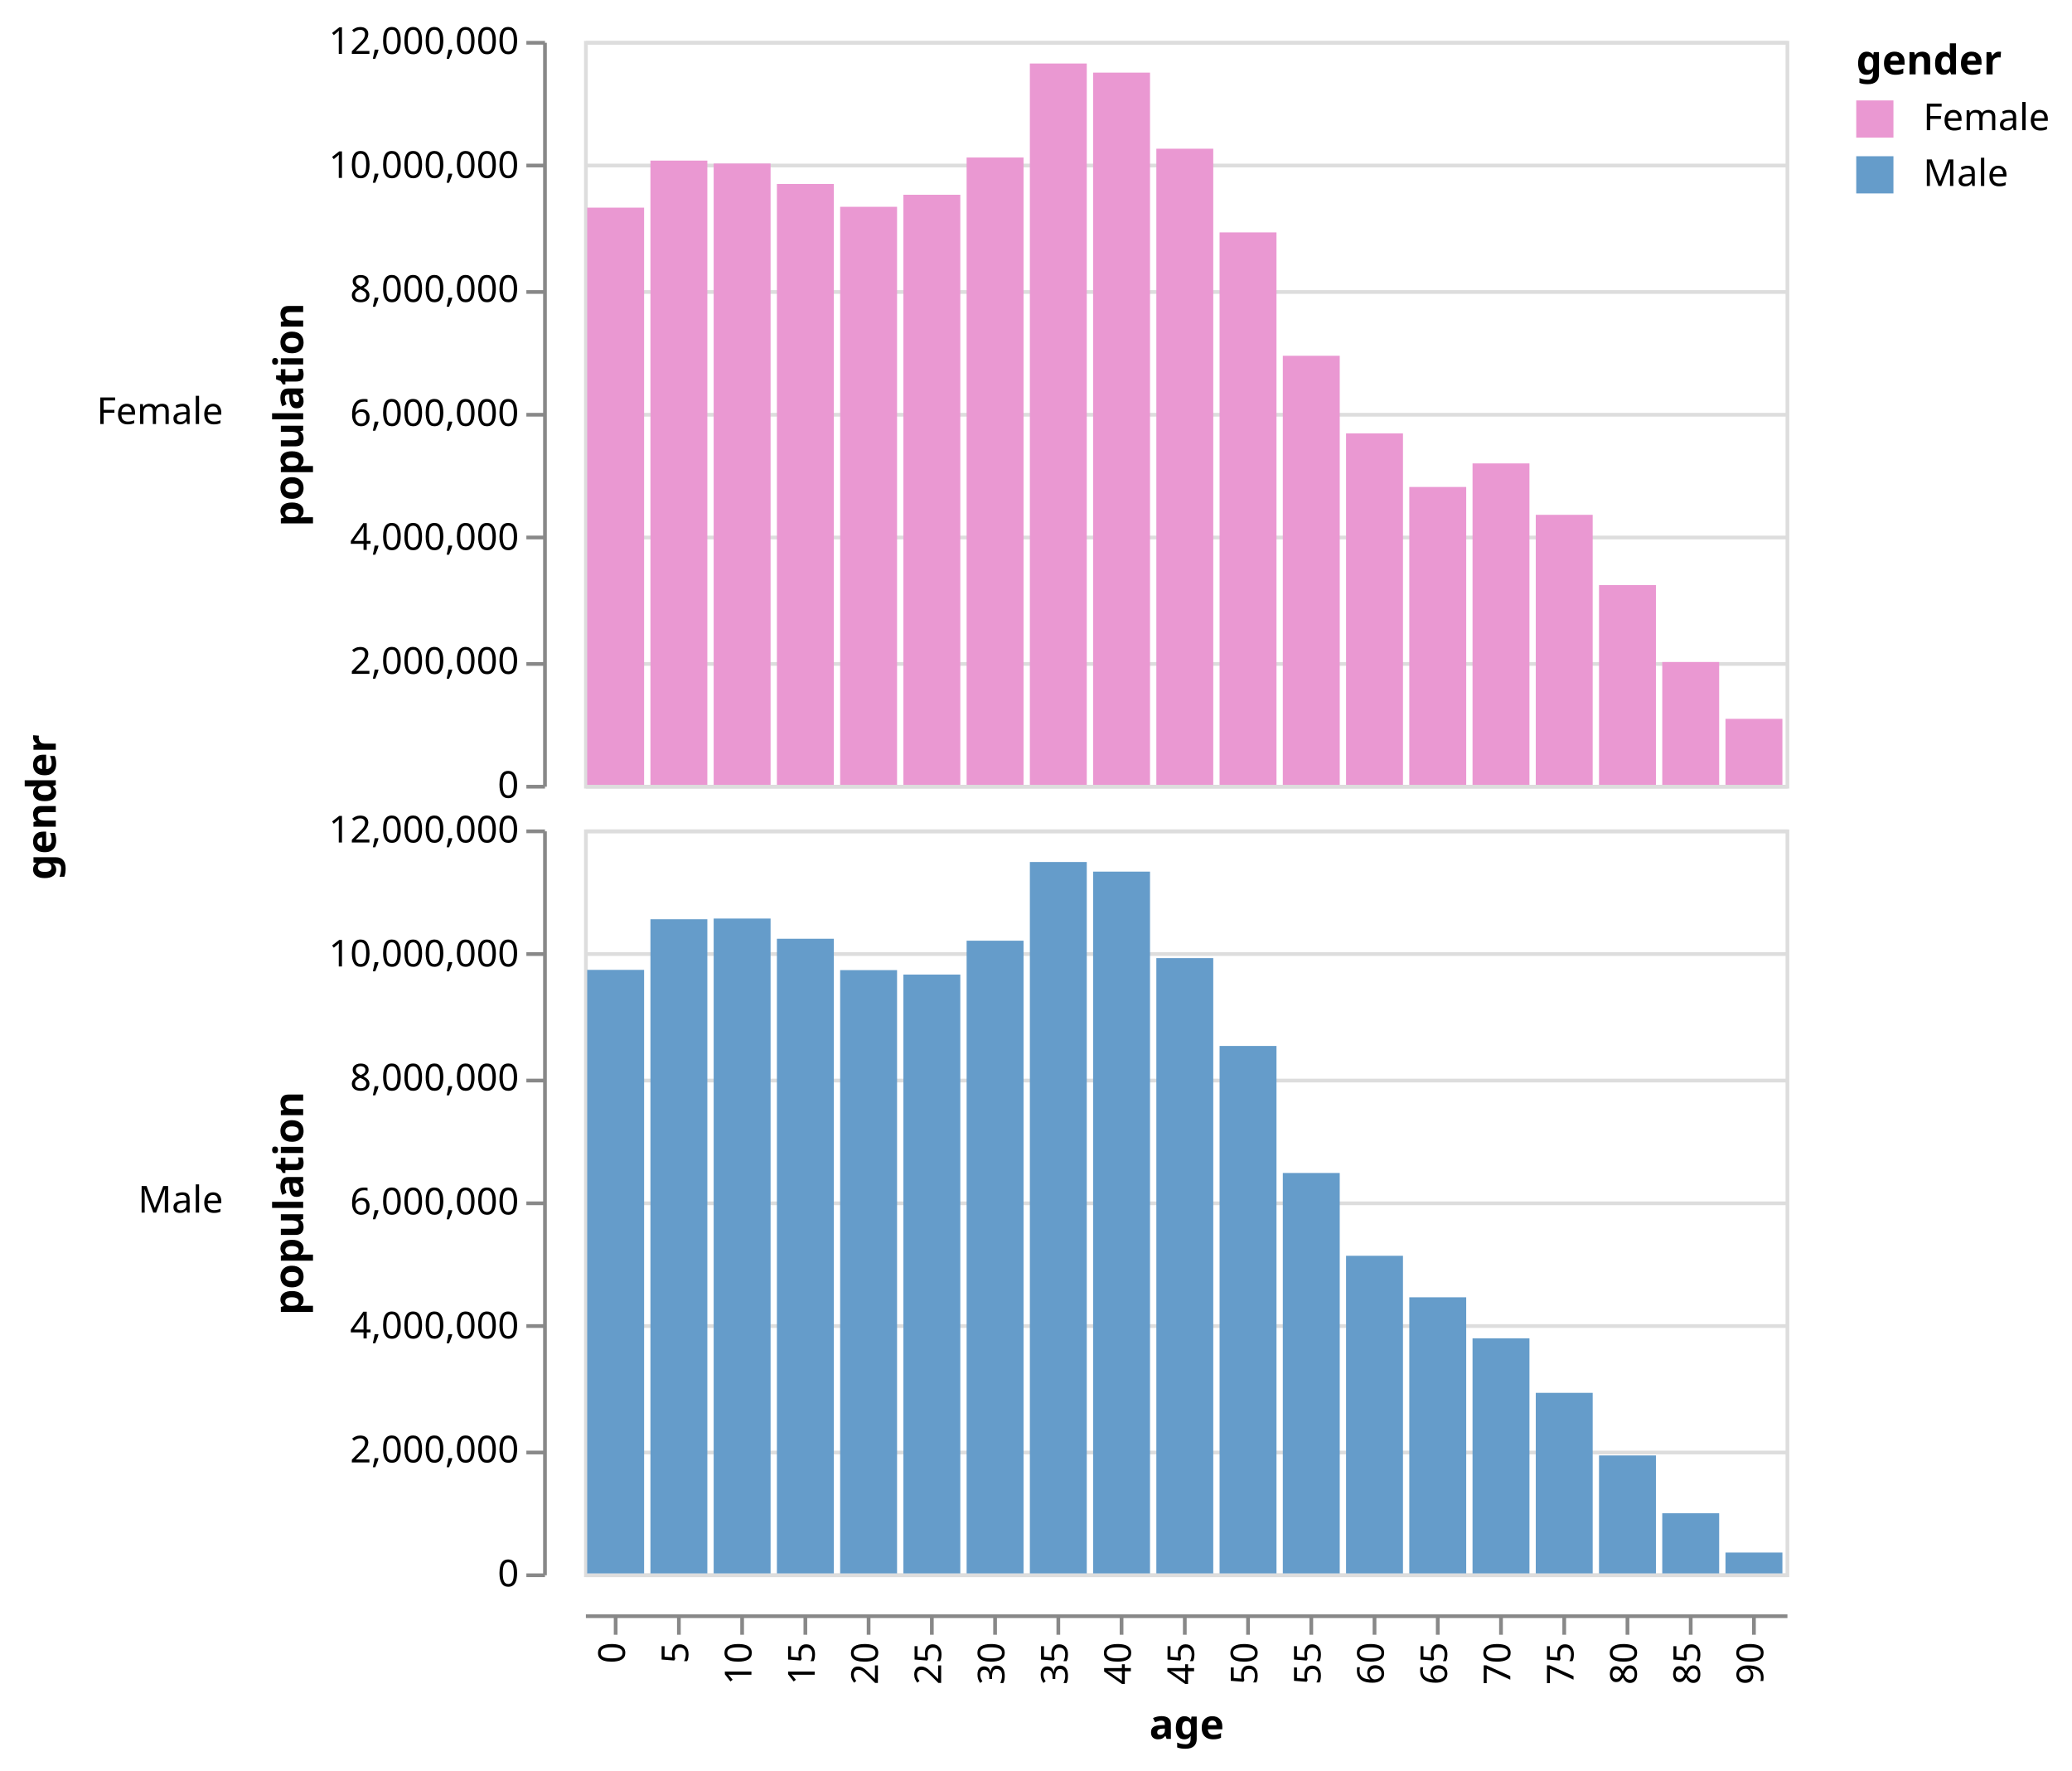
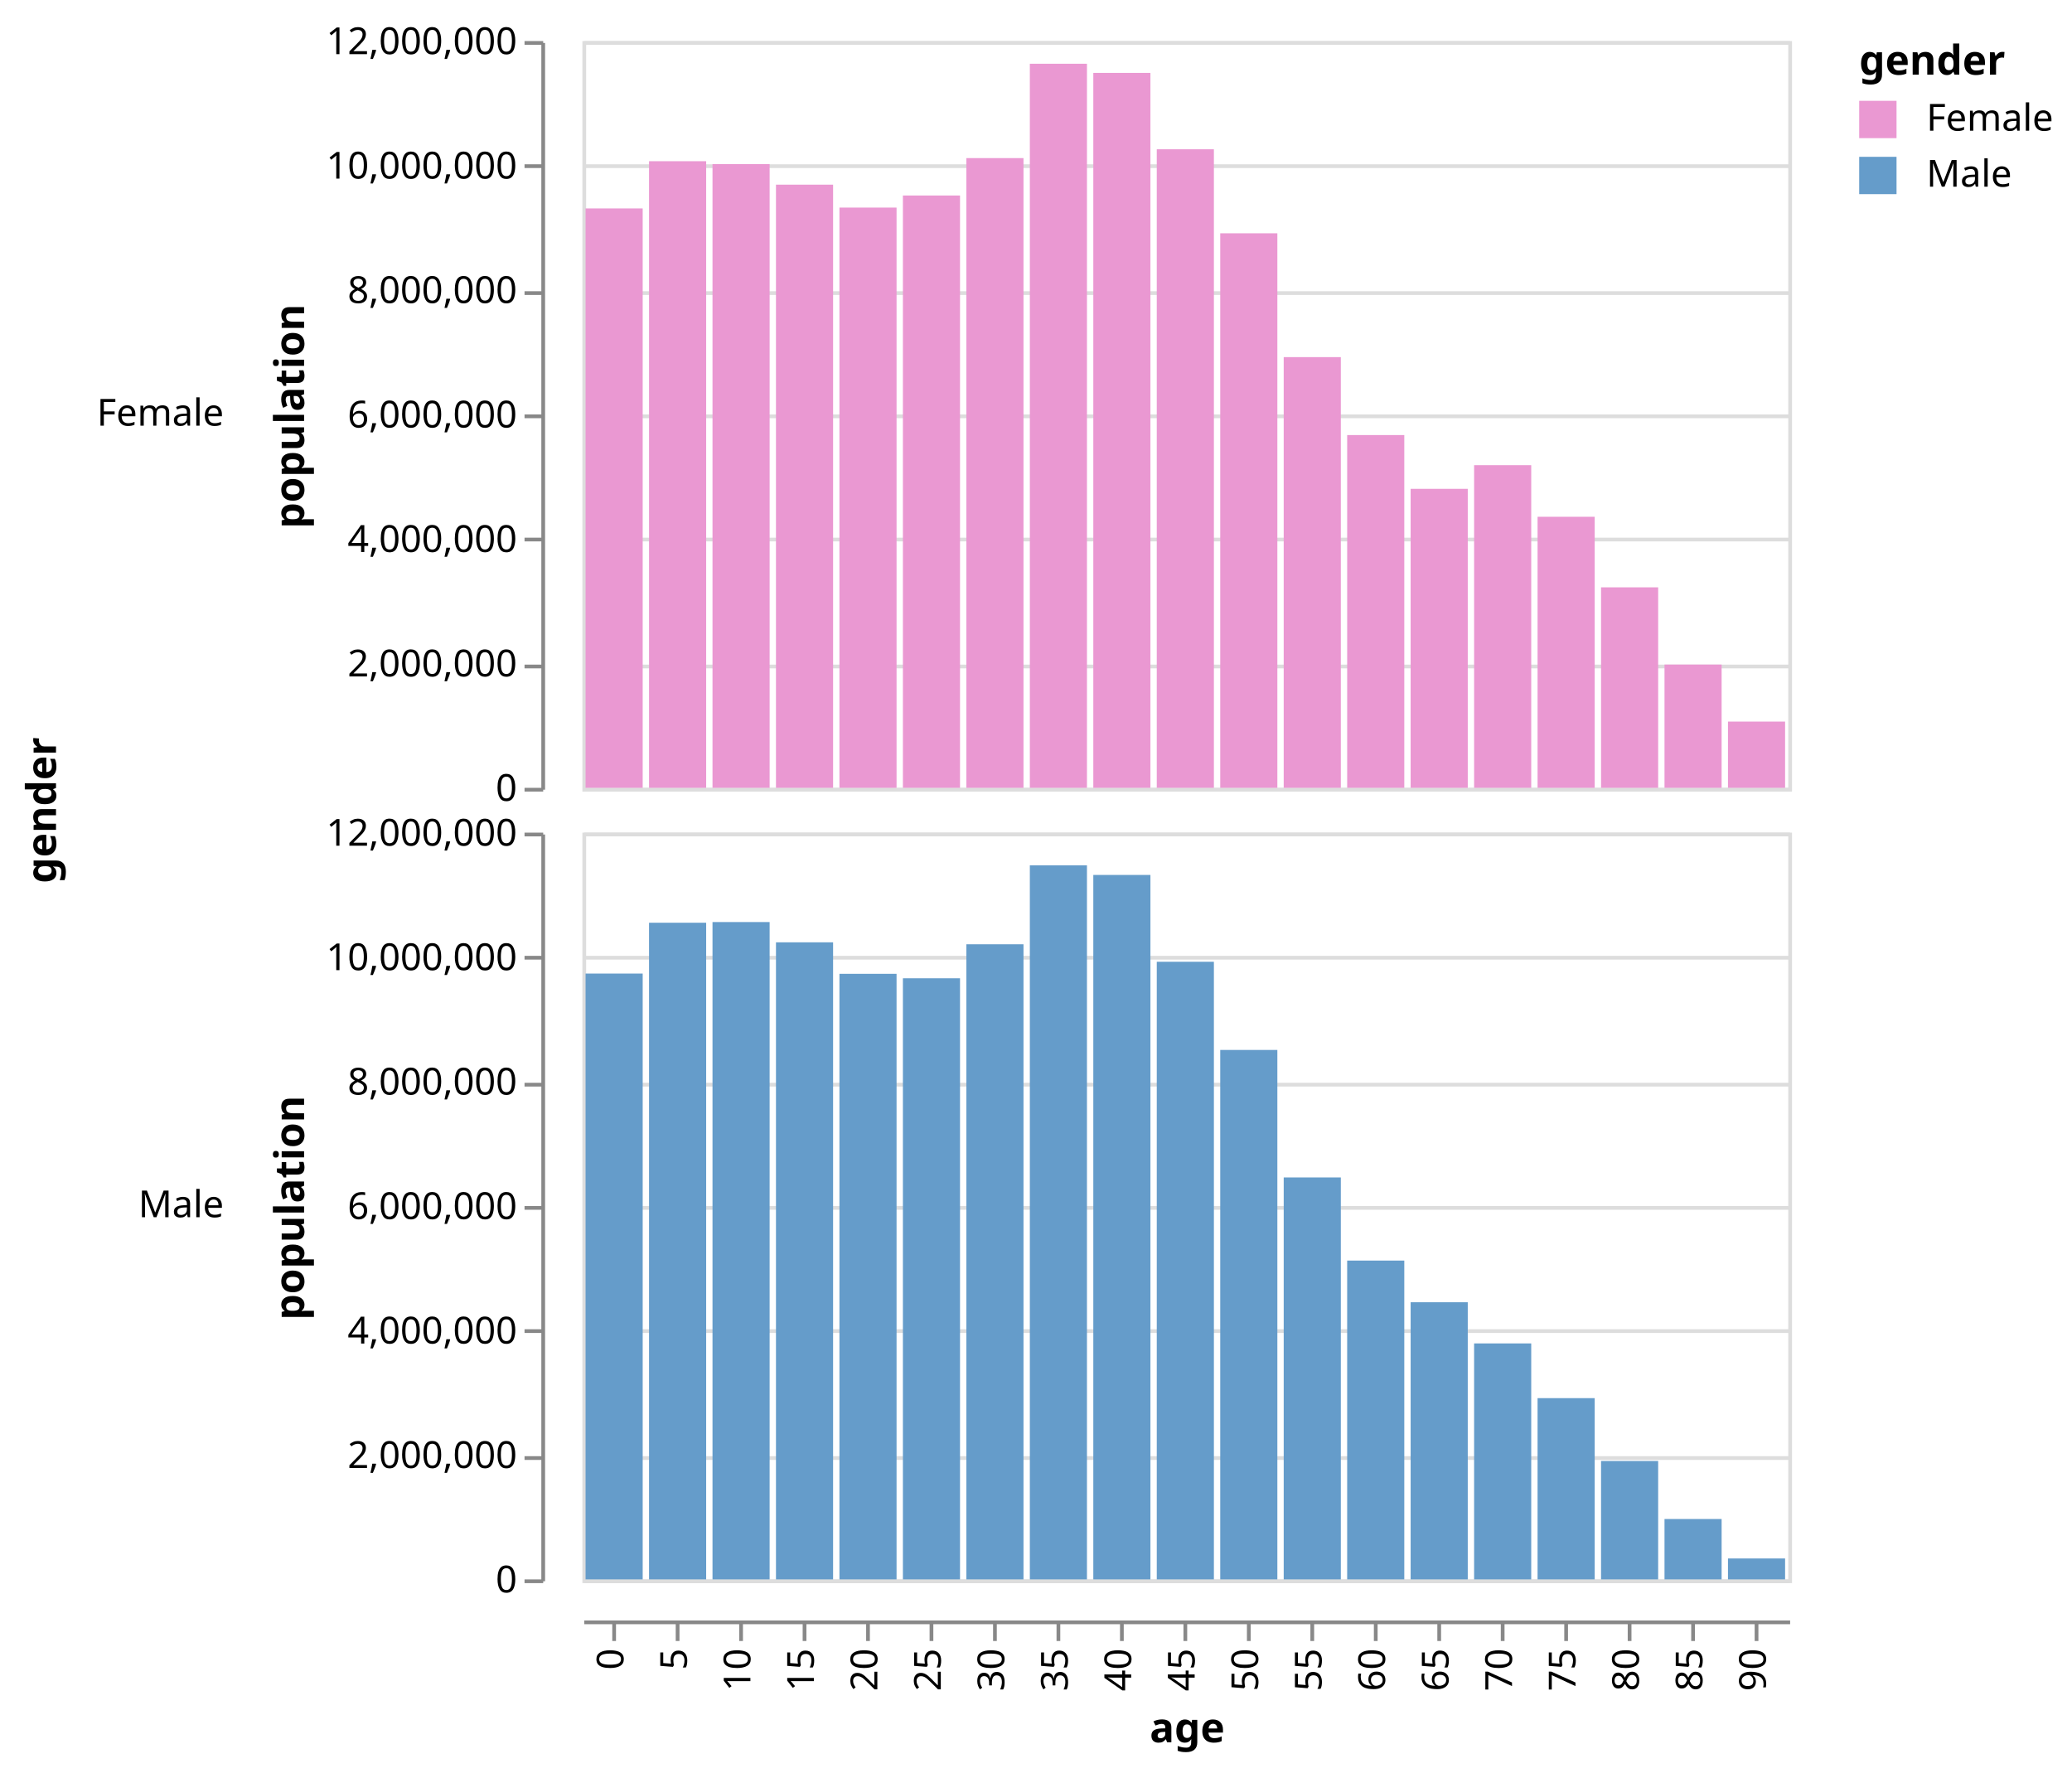
- <svg xmlns="http://www.w3.org/2000/svg" class="marks" width="557" height="476" viewBox="0 0 557 476" version="1.1">
-   <g transform="translate(157,11)">
+ <svg xmlns="http://www.w3.org/2000/svg" class="marks" width="555" height="476" viewBox="0 0 555 476" version="1.1">
+   <g transform="translate(156,11)">
    <g class="mark-group role-frame root">
      <g transform="translate(0,0)">
        <path class="background" d="M0,0h0v0h0Z" style="fill: none;" />
        <g>
          <g class="mark-group role-row-title row_title">
-             <g transform="translate(-142,206)">
+             <g transform="translate(-141,206)">
              <path class="background" d="M0,0h0v0h0Z" style="fill: none;" />
              <g>
                <g class="mark-text role-row-title-text">
                  <text text-anchor="middle" transform="translate(0,0) rotate(270)" style="font: bold 11px sans-serif; fill: #000;">gender</text>
                </g>
              </g>
            </g>
          </g>
          <g class="mark-group role-row-header row_header">
            <g transform="translate(-11,0)">
              <path class="background" d="M0,0h0v200h0Z" style="fill: none;" />
              <g>
                <g class="mark-text role-title" style="pointer-events: none;">
-                   <text text-anchor="end" transform="translate(-86,103)" style="font: normal 10px sans-serif; fill: #000; opacity: 1;">Female</text>
+                   <text text-anchor="end" transform="translate(-85.04883,103)" style="font: normal 10px sans-serif; fill: #000; opacity: 1;">Female</text>
                </g>
                <g class="mark-group role-axis">
                  <g transform="translate(0.5,0.5)">
                    <path class="background" d="M0,0h0v0h0Z" style="pointer-events: none; fill: none;" />
                    <g>
                      <g class="mark-rule role-axis-tick" style="pointer-events: none;">
                        <line transform="translate(0,200)" x2="-5" y2="0" style="fill: none; stroke: #888; stroke-width: 1; opacity: 1;" />
                        <line transform="translate(0,167)" x2="-5" y2="0" style="fill: none; stroke: #888; stroke-width: 1; opacity: 1;" />
                        <line transform="translate(0,133)" x2="-5" y2="0" style="fill: none; stroke: #888; stroke-width: 1; opacity: 1;" />
                        <line transform="translate(0,100)" x2="-5" y2="0" style="fill: none; stroke: #888; stroke-width: 1; opacity: 1;" />
                        <line transform="translate(0,67)" x2="-5" y2="0" style="fill: none; stroke: #888; stroke-width: 1; opacity: 1;" />
                        <line transform="translate(0,33)" x2="-5" y2="0" style="fill: none; stroke: #888; stroke-width: 1; opacity: 1;" />
                        <line transform="translate(0,0)" x2="-5" y2="0" style="fill: none; stroke: #888; stroke-width: 1; opacity: 1;" />
                      </g>
                      <g class="mark-text role-axis-label" style="pointer-events: none;">
                        <text text-anchor="end" transform="translate(-7,203)" style="font: 10px sans-serif; fill: #000; opacity: 1;">0</text>
                        <text text-anchor="end" transform="translate(-7,169.6667)" style="font: 10px sans-serif; fill: #000; opacity: 1;">2,000,000</text>
                        <text text-anchor="end" transform="translate(-7,136.3333)" style="font: 10px sans-serif; fill: #000; opacity: 1;">4,000,000</text>
                        <text text-anchor="end" transform="translate(-7,103)" style="font: 10px sans-serif; fill: #000; opacity: 1;">6,000,000</text>
                        <text text-anchor="end" transform="translate(-7,69.66667)" style="font: 10px sans-serif; fill: #000; opacity: 1;">8,000,000</text>
                        <text text-anchor="end" transform="translate(-7,36.33333)" style="font: 10px sans-serif; fill: #000; opacity: 1;">10,000,000</text>
                        <text text-anchor="end" transform="translate(-7,3)" style="font: 10px sans-serif; fill: #000; opacity: 1;">12,000,000</text>
                      </g>
                      <g class="mark-rule role-axis-domain" style="pointer-events: none;">
                        <line transform="translate(0,200)" x2="0" y2="-200" style="fill: none; stroke: #888; stroke-width: 1; opacity: 1;" />
                      </g>
                      <g class="mark-text role-axis-title" style="pointer-events: none;">
-                         <text text-anchor="middle" transform="translate(-63,100) rotate(-90) translate(0,-2)" style="font: bold 11px sans-serif; fill: #000; opacity: 1;">population</text>
+                         <text text-anchor="middle" transform="translate(-62.04883,100) rotate(-90) translate(0,-2)" style="font: bold 11px sans-serif; fill: #000; opacity: 1;">population</text>
                      </g>
                    </g>
                  </g>
                </g>
              </g>
            </g>
            <g transform="translate(-11,212)">
              <path class="background" d="M0,0h0v200h0Z" style="fill: none;" />
              <g>
                <g class="mark-text role-title" style="pointer-events: none;">
-                   <text text-anchor="end" transform="translate(-86,103)" style="font: normal 10px sans-serif; fill: #000; opacity: 1;">Male</text>
+                   <text text-anchor="end" transform="translate(-85.04883,103)" style="font: normal 10px sans-serif; fill: #000; opacity: 1;">Male</text>
                </g>
                <g class="mark-group role-axis">
                  <g transform="translate(0.5,0.5)">
                    <path class="background" d="M0,0h0v0h0Z" style="pointer-events: none; fill: none;" />
                    <g>
                      <g class="mark-rule role-axis-tick" style="pointer-events: none;">
                        <line transform="translate(0,200)" x2="-5" y2="0" style="fill: none; stroke: #888; stroke-width: 1; opacity: 1;" />
                        <line transform="translate(0,167)" x2="-5" y2="0" style="fill: none; stroke: #888; stroke-width: 1; opacity: 1;" />
                        <line transform="translate(0,133)" x2="-5" y2="0" style="fill: none; stroke: #888; stroke-width: 1; opacity: 1;" />
                        <line transform="translate(0,100)" x2="-5" y2="0" style="fill: none; stroke: #888; stroke-width: 1; opacity: 1;" />
                        <line transform="translate(0,67)" x2="-5" y2="0" style="fill: none; stroke: #888; stroke-width: 1; opacity: 1;" />
                        <line transform="translate(0,33)" x2="-5" y2="0" style="fill: none; stroke: #888; stroke-width: 1; opacity: 1;" />
                        <line transform="translate(0,0)" x2="-5" y2="0" style="fill: none; stroke: #888; stroke-width: 1; opacity: 1;" />
                      </g>
                      <g class="mark-text role-axis-label" style="pointer-events: none;">
                        <text text-anchor="end" transform="translate(-7,203)" style="font: 10px sans-serif; fill: #000; opacity: 1;">0</text>
                        <text text-anchor="end" transform="translate(-7,169.6667)" style="font: 10px sans-serif; fill: #000; opacity: 1;">2,000,000</text>
                        <text text-anchor="end" transform="translate(-7,136.3333)" style="font: 10px sans-serif; fill: #000; opacity: 1;">4,000,000</text>
                        <text text-anchor="end" transform="translate(-7,103)" style="font: 10px sans-serif; fill: #000; opacity: 1;">6,000,000</text>
                        <text text-anchor="end" transform="translate(-7,69.66667)" style="font: 10px sans-serif; fill: #000; opacity: 1;">8,000,000</text>
                        <text text-anchor="end" transform="translate(-7,36.33333)" style="font: 10px sans-serif; fill: #000; opacity: 1;">10,000,000</text>
                        <text text-anchor="end" transform="translate(-7,3)" style="font: 10px sans-serif; fill: #000; opacity: 1;">12,000,000</text>
                      </g>
                      <g class="mark-rule role-axis-domain" style="pointer-events: none;">
                        <line transform="translate(0,200)" x2="0" y2="-200" style="fill: none; stroke: #888; stroke-width: 1; opacity: 1;" />
                      </g>
                      <g class="mark-text role-axis-title" style="pointer-events: none;">
-                         <text text-anchor="middle" transform="translate(-63,100) rotate(-90) translate(0,-2)" style="font: bold 11px sans-serif; fill: #000; opacity: 1;">population</text>
+                         <text text-anchor="middle" transform="translate(-62.04883,100) rotate(-90) translate(0,-2)" style="font: bold 11px sans-serif; fill: #000; opacity: 1;">population</text>
                      </g>
                    </g>
                  </g>
                </g>
              </g>
            </g>
          </g>
          <g class="mark-group role-column-footer column_footer">
            <g transform="translate(0,423)">
              <path class="background" d="M0,0h323v0h-323Z" style="fill: none;" />
              <g>
                <g class="mark-group role-axis">
                  <g transform="translate(0.5,0.5)">
                    <path class="background" d="M0,0h0v0h0Z" style="pointer-events: none; fill: none;" />
                    <g>
                      <g class="mark-rule role-axis-tick" style="pointer-events: none;">
                        <line transform="translate(8,0)" x2="0" y2="5" style="fill: none; stroke: #888; stroke-width: 1; opacity: 1;" />
                        <line transform="translate(25,0)" x2="0" y2="5" style="fill: none; stroke: #888; stroke-width: 1; opacity: 1;" />
                        <line transform="translate(42,0)" x2="0" y2="5" style="fill: none; stroke: #888; stroke-width: 1; opacity: 1;" />
                        <line transform="translate(59,0)" x2="0" y2="5" style="fill: none; stroke: #888; stroke-width: 1; opacity: 1;" />
                        <line transform="translate(76,0)" x2="0" y2="5" style="fill: none; stroke: #888; stroke-width: 1; opacity: 1;" />
                        <line transform="translate(93,0)" x2="0" y2="5" style="fill: none; stroke: #888; stroke-width: 1; opacity: 1;" />
                        <line transform="translate(110,0)" x2="0" y2="5" style="fill: none; stroke: #888; stroke-width: 1; opacity: 1;" />
                        <line transform="translate(127,0)" x2="0" y2="5" style="fill: none; stroke: #888; stroke-width: 1; opacity: 1;" />
                        <line transform="translate(144,0)" x2="0" y2="5" style="fill: none; stroke: #888; stroke-width: 1; opacity: 1;" />
                        <line transform="translate(161,0)" x2="0" y2="5" style="fill: none; stroke: #888; stroke-width: 1; opacity: 1;" />
                        <line transform="translate(178,0)" x2="0" y2="5" style="fill: none; stroke: #888; stroke-width: 1; opacity: 1;" />
                        <line transform="translate(195,0)" x2="0" y2="5" style="fill: none; stroke: #888; stroke-width: 1; opacity: 1;" />
                        <line transform="translate(212,0)" x2="0" y2="5" style="fill: none; stroke: #888; stroke-width: 1; opacity: 1;" />
                        <line transform="translate(229,0)" x2="0" y2="5" style="fill: none; stroke: #888; stroke-width: 1; opacity: 1;" />
                        <line transform="translate(246,0)" x2="0" y2="5" style="fill: none; stroke: #888; stroke-width: 1; opacity: 1;" />
                        <line transform="translate(263,0)" x2="0" y2="5" style="fill: none; stroke: #888; stroke-width: 1; opacity: 1;" />
                        <line transform="translate(280,0)" x2="0" y2="5" style="fill: none; stroke: #888; stroke-width: 1; opacity: 1;" />
                        <line transform="translate(297,0)" x2="0" y2="5" style="fill: none; stroke: #888; stroke-width: 1; opacity: 1;" />
                        <line transform="translate(314,0)" x2="0" y2="5" style="fill: none; stroke: #888; stroke-width: 1; opacity: 1;" />
                      </g>
                      <g class="mark-text role-axis-label" style="pointer-events: none;">
                        <text text-anchor="end" transform="translate(7.5,7) rotate(270) translate(0,3)" style="font: 10px sans-serif; fill: #000; opacity: 1;">0</text>
                        <text text-anchor="end" transform="translate(24.5,7) rotate(270) translate(0,3)" style="font: 10px sans-serif; fill: #000; opacity: 1;">5</text>
                        <text text-anchor="end" transform="translate(41.5,7) rotate(270) translate(0,3)" style="font: 10px sans-serif; fill: #000; opacity: 1;">10</text>
                        <text text-anchor="end" transform="translate(58.5,7) rotate(270) translate(0,3)" style="font: 10px sans-serif; fill: #000; opacity: 1;">15</text>
                        <text text-anchor="end" transform="translate(75.5,7) rotate(270) translate(0,3)" style="font: 10px sans-serif; fill: #000; opacity: 1;">20</text>
                        <text text-anchor="end" transform="translate(92.5,7) rotate(270) translate(0,3)" style="font: 10px sans-serif; fill: #000; opacity: 1;">25</text>
                        <text text-anchor="end" transform="translate(109.5,7) rotate(270) translate(0,3)" style="font: 10px sans-serif; fill: #000; opacity: 1;">30</text>
                        <text text-anchor="end" transform="translate(126.5,7) rotate(270) translate(0,3)" style="font: 10px sans-serif; fill: #000; opacity: 1;">35</text>
                        <text text-anchor="end" transform="translate(143.5,7) rotate(270) translate(0,3)" style="font: 10px sans-serif; fill: #000; opacity: 1;">40</text>
                        <text text-anchor="end" transform="translate(160.5,7) rotate(270) translate(0,3)" style="font: 10px sans-serif; fill: #000; opacity: 1;">45</text>
                        <text text-anchor="end" transform="translate(177.5,7) rotate(270) translate(0,3)" style="font: 10px sans-serif; fill: #000; opacity: 1;">50</text>
                        <text text-anchor="end" transform="translate(194.5,7) rotate(270) translate(0,3)" style="font: 10px sans-serif; fill: #000; opacity: 1;">55</text>
                        <text text-anchor="end" transform="translate(211.5,7) rotate(270) translate(0,3)" style="font: 10px sans-serif; fill: #000; opacity: 1;">60</text>
                        <text text-anchor="end" transform="translate(228.5,7) rotate(270) translate(0,3)" style="font: 10px sans-serif; fill: #000; opacity: 1;">65</text>
                        <text text-anchor="end" transform="translate(245.5,7) rotate(270) translate(0,3)" style="font: 10px sans-serif; fill: #000; opacity: 1;">70</text>
                        <text text-anchor="end" transform="translate(262.5,7) rotate(270) translate(0,3)" style="font: 10px sans-serif; fill: #000; opacity: 1;">75</text>
                        <text text-anchor="end" transform="translate(279.5,7) rotate(270) translate(0,3)" style="font: 10px sans-serif; fill: #000; opacity: 1;">80</text>
                        <text text-anchor="end" transform="translate(296.5,7) rotate(270) translate(0,3)" style="font: 10px sans-serif; fill: #000; opacity: 1;">85</text>
                        <text text-anchor="end" transform="translate(313.5,7) rotate(270) translate(0,3)" style="font: 10px sans-serif; fill: #000; opacity: 1;">90</text>
                      </g>
                      <g class="mark-rule role-axis-domain" style="pointer-events: none;">
                        <line transform="translate(0,0)" x2="323" y2="0" style="fill: none; stroke: #888; stroke-width: 1; opacity: 1;" />
                      </g>
                      <g class="mark-text role-axis-title" style="pointer-events: none;">
-                         <text text-anchor="middle" transform="translate(161.5,33)" style="font: bold 11px sans-serif; fill: #000; opacity: 1;">age</text>
+                         <text text-anchor="middle" transform="translate(161.5,32.12305)" style="font: bold 11px sans-serif; fill: #000; opacity: 1;">age</text>
                      </g>
                    </g>
                  </g>
                </g>
              </g>
            </g>
          </g>
          <g class="mark-group role-scope cell">
            <g transform="translate(0,0)">
              <path class="background" d="M0.5,0.5h323v200h-323Z" style="fill: transparent; stroke: #ddd;" />
              <g>
                <g class="mark-group role-axis">
                  <g transform="translate(0.5,0.5)">
                    <path class="background" d="M0,0h0v0h0Z" style="pointer-events: none; fill: none;" />
                    <g>
                      <g class="mark-rule role-axis-grid" style="pointer-events: none;">
                        <line transform="translate(0,200)" x2="323" y2="0" style="fill: none; stroke: #ddd; stroke-width: 1; stroke-dasharray: ; opacity: 1;" />
                        <line transform="translate(0,167)" x2="323" y2="0" style="fill: none; stroke: #ddd; stroke-width: 1; stroke-dasharray: ; opacity: 1;" />
                        <line transform="translate(0,133)" x2="323" y2="0" style="fill: none; stroke: #ddd; stroke-width: 1; stroke-dasharray: ; opacity: 1;" />
                        <line transform="translate(0,100)" x2="323" y2="0" style="fill: none; stroke: #ddd; stroke-width: 1; stroke-dasharray: ; opacity: 1;" />
                        <line transform="translate(0,67)" x2="323" y2="0" style="fill: none; stroke: #ddd; stroke-width: 1; stroke-dasharray: ; opacity: 1;" />
                        <line transform="translate(0,33)" x2="323" y2="0" style="fill: none; stroke: #ddd; stroke-width: 1; stroke-dasharray: ; opacity: 1;" />
                        <line transform="translate(0,0)" x2="323" y2="0" style="fill: none; stroke: #ddd; stroke-width: 1; stroke-dasharray: ; opacity: 1;" />
                      </g>
                    </g>
                  </g>
                </g>
                <g class="mark-rect role-mark child_marks">
                  <path d="M0.85,44.821h15.3v155.179h-15.3Z" style="fill: #EA98D2;" />
                  <path d="M17.85,32.174h15.3v167.826h-15.3Z" style="fill: #EA98D2;" />
                  <path d="M34.85,32.958h15.3v167.042h-15.3Z" style="fill: #EA98D2;" />
                  <path d="M51.85,38.456h15.3v161.544h-15.3Z" style="fill: #EA98D2;" />
                  <path d="M68.85,44.596h15.3v155.404h-15.3Z" style="fill: #EA98D2;" />
                  <path d="M85.85,41.358h15.3v158.642h-15.3Z" style="fill: #EA98D2;" />
                  <path d="M102.85,31.345h15.3v168.655h-15.3Z" style="fill: #EA98D2;" />
                  <path d="M119.85,6.073h15.3v193.927h-15.3Z" style="fill: #EA98D2;" />
                  <path d="M136.85,8.524h15.3v191.476h-15.3Z" style="fill: #EA98D2;" />
                  <path d="M153.85,28.979h15.3v171.021h-15.3Z" style="fill: #EA98D2;" />
                  <path d="M170.85,51.481h15.3v148.519h-15.3Z" style="fill: #EA98D2;" />
                  <path d="M187.85,84.646h15.3v115.354h-15.3Z" style="fill: #EA98D2;" />
                  <path d="M204.85,105.517h15.3v94.483h-15.3Z" style="fill: #EA98D2;" />
                  <path d="M221.85,119.92h15.3v80.08h-15.3Z" style="fill: #EA98D2;" />
                  <path d="M238.85,113.586h15.3v86.414h-15.3Z" style="fill: #EA98D2;" />
                  <path d="M255.85,127.406h15.3v72.594h-15.3Z" style="fill: #EA98D2;" />
                  <path d="M272.85,146.302h15.3v53.698h-15.3Z" style="fill: #EA98D2;" />
                  <path d="M289.85,166.981h15.3v33.019h-15.3Z" style="fill: #EA98D2;" />
                  <path d="M306.85,182.257h15.3v17.743h-15.3Z" style="fill: #EA98D2;" />
                </g>
              </g>
            </g>
            <g transform="translate(0,212)">
              <path class="background" d="M0.5,0.5h323v200h-323Z" style="fill: transparent; stroke: #ddd;" />
              <g>
                <g class="mark-group role-axis">
                  <g transform="translate(0.5,0.5)">
                    <path class="background" d="M0,0h0v0h0Z" style="pointer-events: none; fill: none;" />
                    <g>
                      <g class="mark-rule role-axis-grid" style="pointer-events: none;">
                        <line transform="translate(0,200)" x2="323" y2="0" style="fill: none; stroke: #ddd; stroke-width: 1; stroke-dasharray: ; opacity: 1;" />
                        <line transform="translate(0,167)" x2="323" y2="0" style="fill: none; stroke: #ddd; stroke-width: 1; stroke-dasharray: ; opacity: 1;" />
                        <line transform="translate(0,133)" x2="323" y2="0" style="fill: none; stroke: #ddd; stroke-width: 1; stroke-dasharray: ; opacity: 1;" />
                        <line transform="translate(0,100)" x2="323" y2="0" style="fill: none; stroke: #ddd; stroke-width: 1; stroke-dasharray: ; opacity: 1;" />
                        <line transform="translate(0,67)" x2="323" y2="0" style="fill: none; stroke: #ddd; stroke-width: 1; stroke-dasharray: ; opacity: 1;" />
                        <line transform="translate(0,33)" x2="323" y2="0" style="fill: none; stroke: #ddd; stroke-width: 1; stroke-dasharray: ; opacity: 1;" />
                        <line transform="translate(0,0)" x2="323" y2="0" style="fill: none; stroke: #ddd; stroke-width: 1; stroke-dasharray: ; opacity: 1;" />
                      </g>
                    </g>
                  </g>
                </g>
                <g class="mark-rect role-mark child_marks">
                  <path d="M0.85,37.744h15.3v162.256h-15.3Z" style="fill: #659CCA;" />
                  <path d="M17.85,24.131h15.3v175.869h-15.3Z" style="fill: #659CCA;" />
                  <path d="M34.85,23.946h15.3v176.054h-15.3Z" style="fill: #659CCA;" />
                  <path d="M51.85,29.376h15.3v170.624h-15.3Z" style="fill: #659CCA;" />
                  <path d="M68.85,37.811h15.3v162.189h-15.3Z" style="fill: #659CCA;" />
                  <path d="M85.85,39.008h15.3v160.992h-15.3Z" style="fill: #659CCA;" />
                  <path d="M102.85,29.902h15.3v170.098h-15.3Z" style="fill: #659CCA;" />
                  <path d="M119.85,8.747h15.3v191.253h-15.3Z" style="fill: #659CCA;" />
                  <path d="M136.85,11.329h15.3v188.671h-15.3Z" style="fill: #659CCA;" />
                  <path d="M153.85,34.583h15.3v165.417h-15.3Z" style="fill: #659CCA;" />
                  <path d="M170.85,58.201h15.3v141.799h-15.3Z" style="fill: #659CCA;" />
                  <path d="M187.85,92.349h15.3v107.651h-15.3Z" style="fill: #659CCA;" />
                  <path d="M204.85,114.61h15.3v85.39h-15.3Z" style="fill: #659CCA;" />
                  <path d="M221.85,125.773h15.3v74.227h-15.3Z" style="fill: #659CCA;" />
                  <path d="M238.85,136.798h15.3v63.202h-15.3Z" style="fill: #659CCA;" />
                  <path d="M255.85,151.456h15.3v48.544h-15.3Z" style="fill: #659CCA;" />
                  <path d="M272.85,168.289h15.3v31.711h-15.3Z" style="fill: #659CCA;" />
                  <path d="M289.85,183.827h15.3v16.173h-15.3Z" style="fill: #659CCA;" />
                  <path d="M306.85,194.395h15.3v5.605h-15.3Z" style="fill: #659CCA;" />
                </g>
              </g>
            </g>
          </g>
          <g class="mark-group role-legend">
            <g transform="translate(342,0)">
-               <path class="background" d="M0,0h53v42h-53Z" style="pointer-events: none; fill: none;" />
+               <path class="background" d="M0,0h52v42h-52Z" style="pointer-events: none; fill: none;" />
              <g>
                <g class="mark-group role-legend-entry">
                  <g transform="translate(0,16)">
                    <path class="background" d="M0,0h0v0h0Z" style="pointer-events: none; fill: none;" />
                    <g>
                      <g class="mark-symbol role-legend-symbol" style="pointer-events: none;">
                        <path transform="translate(5,5)" d="M-5,-5h10v10h-10Z" style="fill: #EA98D2; stroke-width: 1.5; opacity: 1;" />
                        <path transform="translate(5,20)" d="M-5,-5h10v10h-10Z" style="fill: #659CCA; stroke-width: 1.5; opacity: 1;" />
                      </g>
                      <g class="mark-text role-legend-label" style="pointer-events: none;">
                        <text text-anchor="start" transform="translate(18,8)" style="font: 10px sans-serif; fill: #000; opacity: 1;">Female</text>
                        <text text-anchor="start" transform="translate(18,23)" style="font: 10px sans-serif; fill: #000; opacity: 1;">Male</text>
                      </g>
                    </g>
                  </g>
                </g>
                <g class="mark-text role-legend-title" style="pointer-events: none;">
                  <text text-anchor="start" transform="translate(0,9)" style="font: bold 11px sans-serif; fill: #000; opacity: 1;">gender</text>
                </g>
              </g>
            </g>
          </g>
        </g>
      </g>
    </g>
  </g>
</svg>
